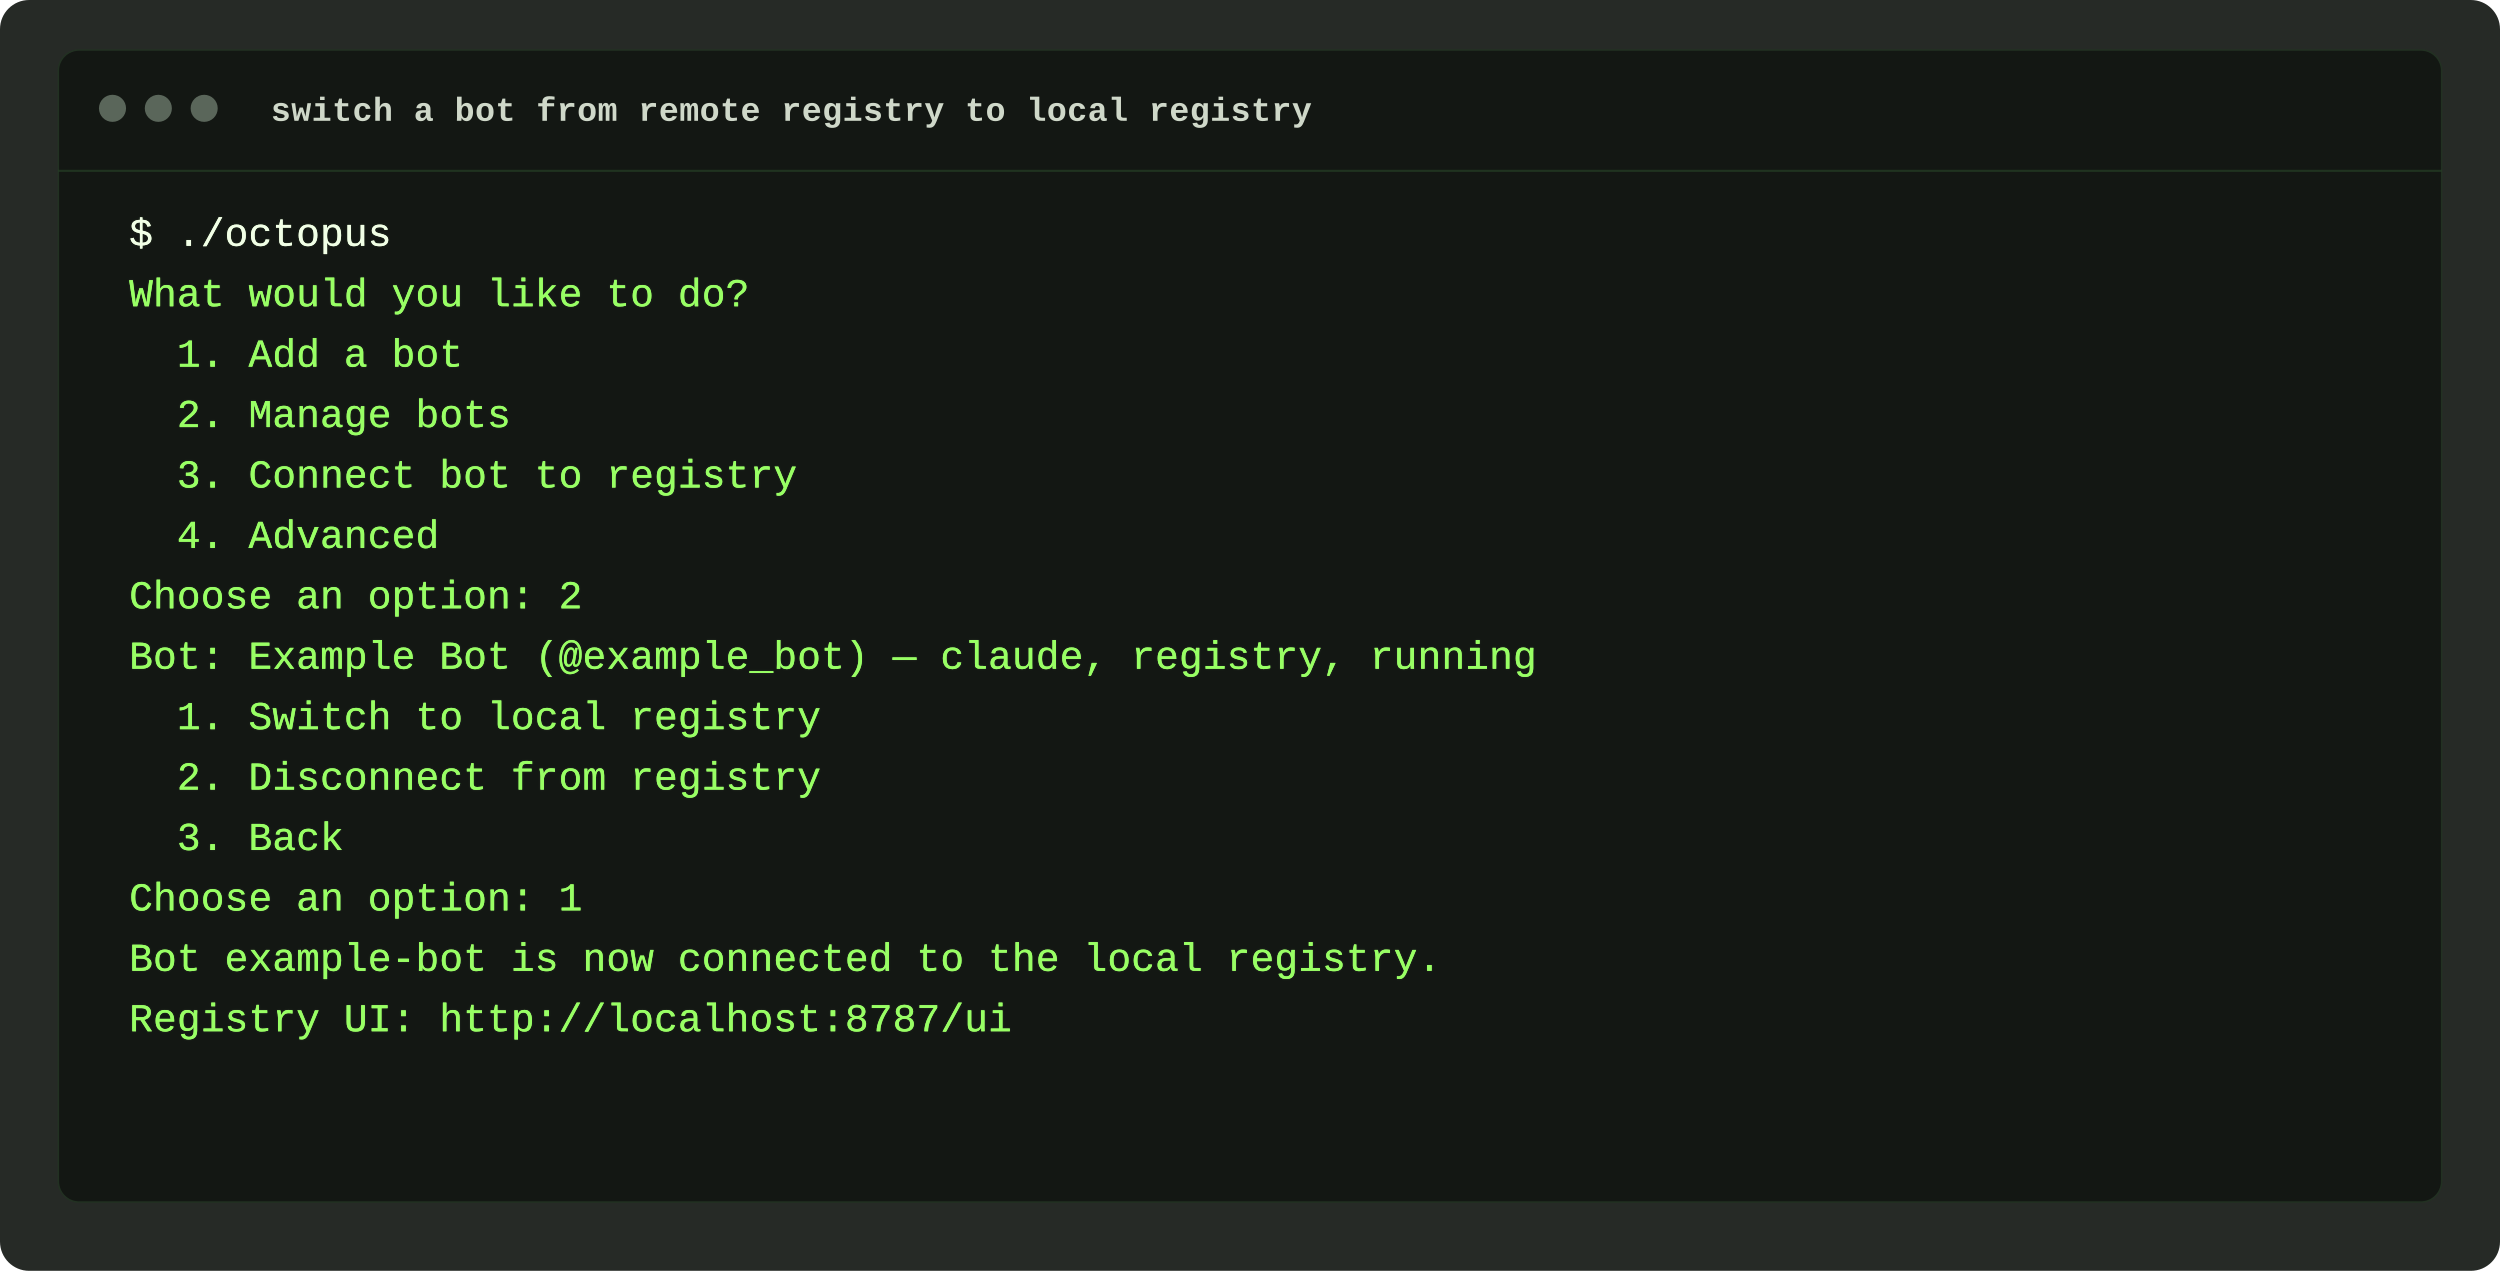
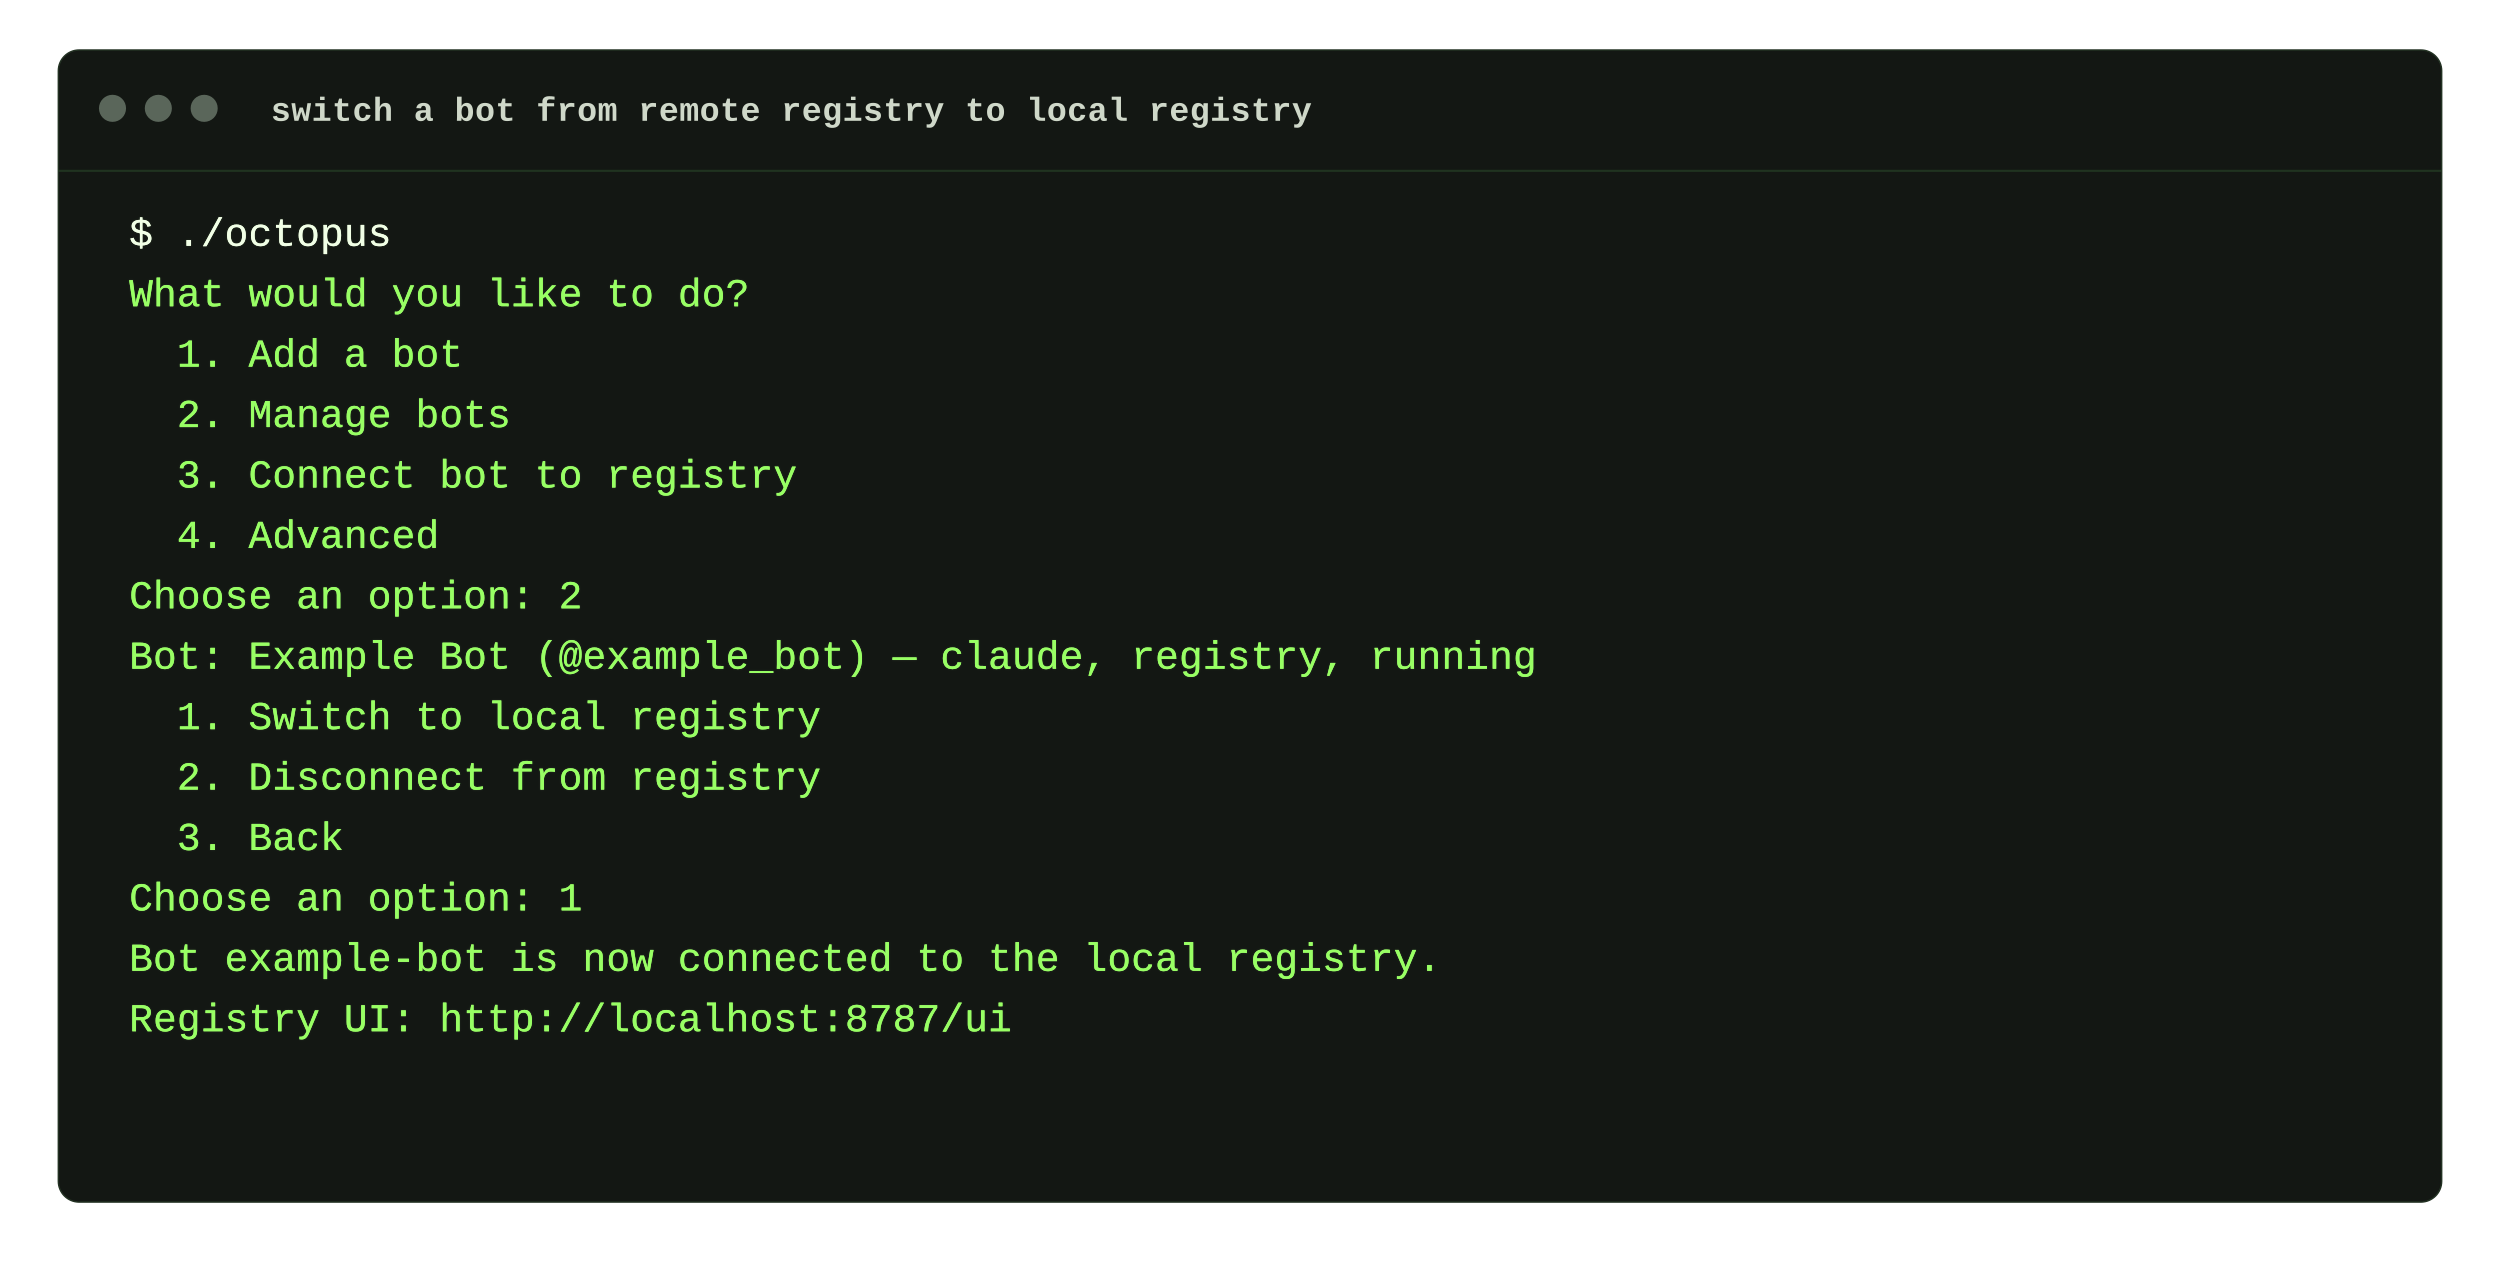
<svg xmlns="http://www.w3.org/2000/svg" width="1200" height="610" viewBox="0 0 1200 610" role="img" aria-labelledby="title desc">
  <style>
-     .bg { fill: #262a26; }
    .panel { fill: #131713; stroke: #223122; stroke-width: 0.7; }
    .rule { stroke: #274227; stroke-width: 1; opacity: 0.65; }
    .dot { fill: #5a665a; }
    .label { fill: #cfd8c9; font: 600 16px "IBM Plex Mono", "SFMono-Regular", Menlo, Monaco, Consolas, "Liberation Mono", monospace; letter-spacing: 0.2px; }
    .line { fill: #98ff64; font: 19px "IBM Plex Mono", "SFMono-Regular", Menlo, Monaco, Consolas, "Liberation Mono", monospace; letter-spacing: 0.05px; }
    .glow-copy { opacity: 0.42; filter: url(#crt-glow); }
    .prompt { fill: #f1ffe6; }
  </style>
  <defs>
    <filter id="crt-glow" x="-20%" y="-20%" width="140%" height="140%">
      <feGaussianBlur stdDeviation="0.6" result="blur" />
      <feColorMatrix in="blur" type="matrix" values="0 0 0 0 0.55 0 0 0 0 1 0 0 0 0 0.35 0 0 0 0.45 0" result="glow" />
      <feMerge>
        <feMergeNode in="glow" />
      </feMerge>
    </filter>
  </defs>
-   <rect class="bg" x="0" y="0" width="1200" height="610" rx="14" />
  <g transform="translate(28 24)">
    <rect class="panel" x="0" y="0" width="1144" height="553" rx="10" />
    <circle class="dot" cx="26" cy="28" r="6.5" />
    <circle class="dot" cx="48" cy="28" r="6.5" />
    <circle class="dot" cx="70" cy="28" r="6.5" />
    <text class="label" x="102" y="34">switch a bot from remote registry to local registry</text>
    <line class="rule" x1="0" y1="58" x2="1144" y2="58" />
    <g id="copy-switch-remote-local">
      <text class="line" xml:space="preserve">
        <tspan class="prompt" x="34" y="94">$ ./octopus</tspan>
        <tspan x="34" dy="29">What would you like to do?</tspan>
        <tspan x="34" dy="29">  1. Add a bot</tspan>
        <tspan x="34" dy="29">  2. Manage bots</tspan>
        <tspan x="34" dy="29">  3. Connect bot to registry</tspan>
        <tspan x="34" dy="29">  4. Advanced</tspan>
        <tspan x="34" dy="29">Choose an option: 2</tspan>
        <tspan x="34" dy="29" />
        <tspan x="34" dy="29">Bot: Example Bot (@example_bot) — claude, registry, running</tspan>
        <tspan x="34" dy="29" />
        <tspan x="34" dy="29">  1. Switch to local registry</tspan>
        <tspan x="34" dy="29">  2. Disconnect from registry</tspan>
        <tspan x="34" dy="29">  3. Back</tspan>
        <tspan x="34" dy="29">Choose an option: 1</tspan>
        <tspan x="34" dy="29">Bot example-bot is now connected to the local registry.</tspan>
        <tspan x="34" dy="29">Registry UI: http://localhost:8787/ui</tspan>
      </text>
    </g>
    <use href="#copy-switch-remote-local" class="glow-copy" />
    <use href="#copy-switch-remote-local" />
  </g>
</svg>
